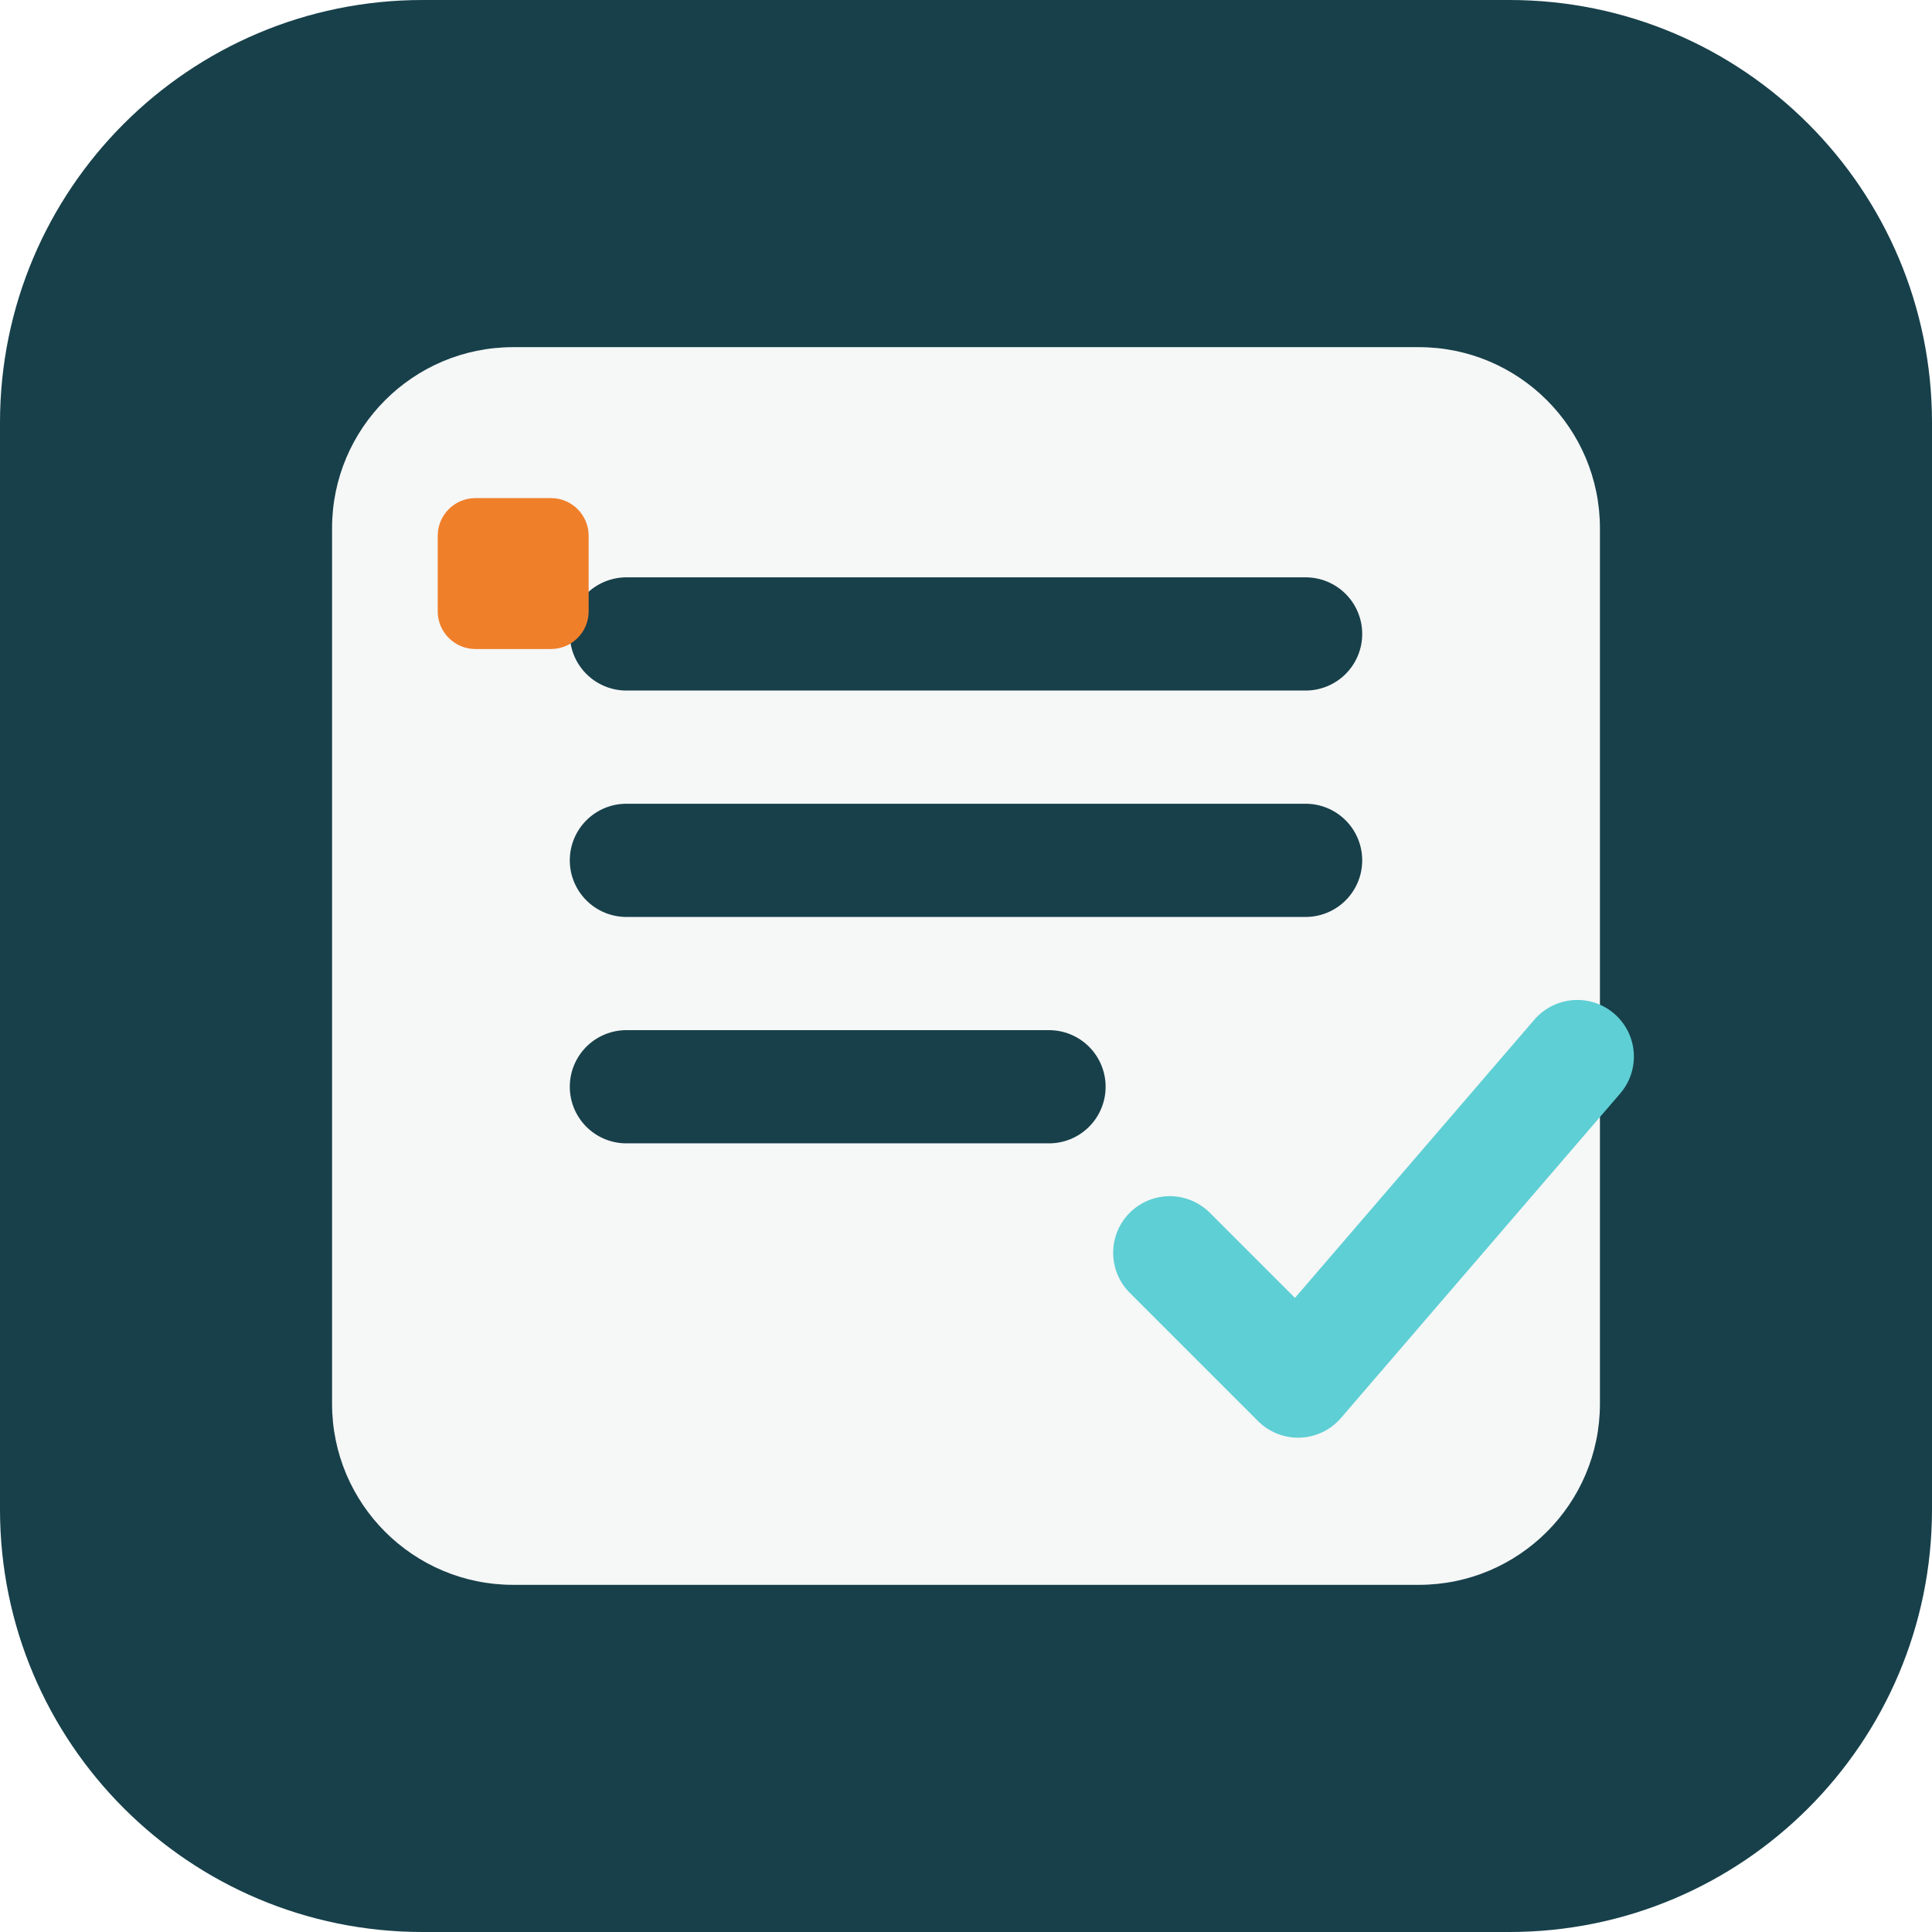
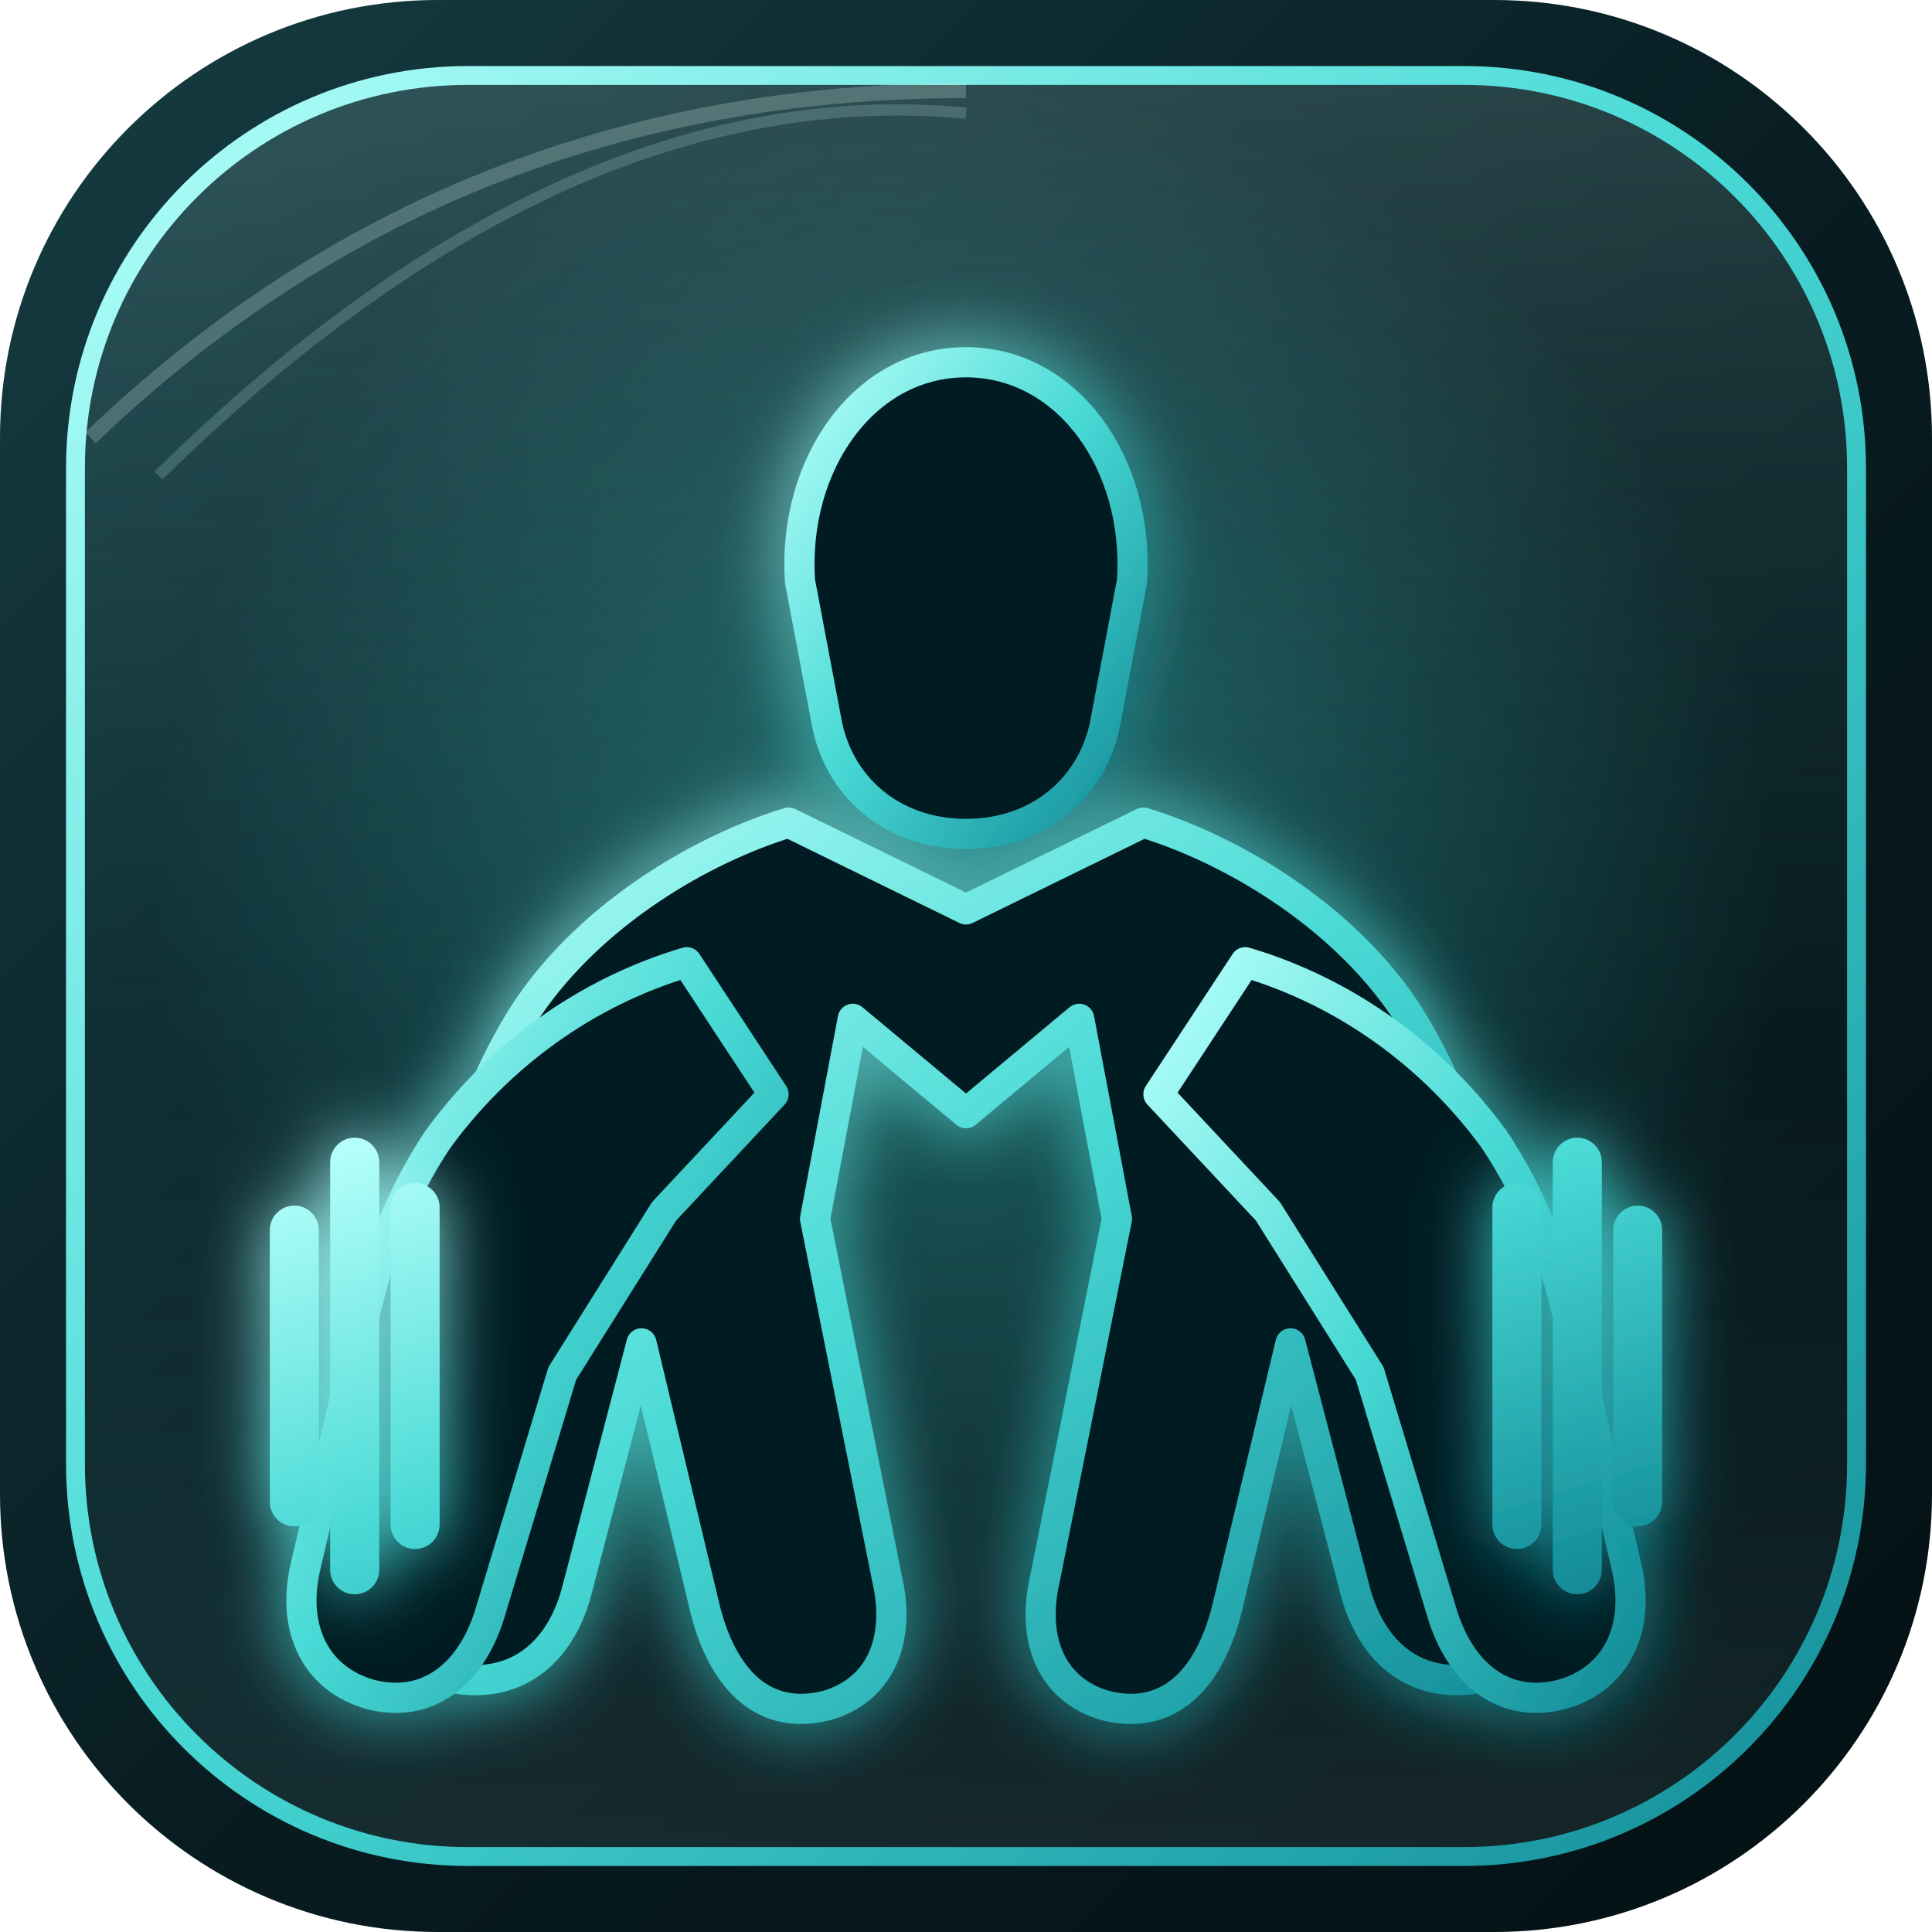
<svg xmlns="http://www.w3.org/2000/svg" viewBox="0 0 512 512">
-   <rect width="512" height="512" rx="112" fill="#17404a" />
-   <rect x="88" y="92" width="336" height="328" rx="48" fill="#f6f7f7" />
-   <path d="M166 168h180M166 228h180M166 288h112" fill="none" stroke="#17404a" stroke-width="30" stroke-linecap="round" />
-   <path d="M310 332l34 34 74-86" fill="none" stroke="#5ecfd4" stroke-width="30" stroke-linecap="round" stroke-linejoin="round" />
-   <rect x="116" y="132" width="40" height="40" rx="10" fill="#f07f2a" />
+   <defs>
+     <linearGradient id="bg" x1="0" y1="0" x2="1" y2="1">
+       <stop stop-color="#153d43" />
+       <stop offset=".55" stop-color="#071b20" />
+       <stop offset="1" stop-color="#041114" />
+     </linearGradient>
+     <linearGradient id="edge" x1="0" y1="0" x2="1" y2="1">
+       <stop stop-color="#b5fffa" />
+       <stop offset=".48" stop-color="#48d9d5" />
+       <stop offset="1" stop-color="#138c98" />
+     </linearGradient>
+     <radialGradient id="halo">
+       <stop stop-color="#41dcd5" stop-opacity=".38" />
+       <stop offset="1" stop-color="#41dcd5" stop-opacity="0" />
+     </radialGradient>
+     <filter id="glow" x="-60%" y="-60%" width="220%" height="220%">
+       <feGaussianBlur stdDeviation="9" result="b" />
+       <feMerge>
+         <feMergeNode in="b" />
+         <feMergeNode in="SourceGraphic" />
+       </feMerge>
+     </filter>
+     <linearGradient id="glass" x1="0" y1="0" x2="0" y2="1">
+       <stop stop-color="#d4fffc" stop-opacity=".15" />
+       <stop offset=".55" stop-color="#4ccdc9" stop-opacity=".025" />
+       <stop offset="1" stop-color="#d4fffc" stop-opacity=".08" />
+     </linearGradient>
+   </defs>
+   <rect width="512" height="512" rx="116" fill="url(#bg)" />
+   <circle cx="256" cy="238" r="214" fill="url(#halo)" />
+   <rect x="20" y="20" width="472" height="472" rx="104" fill="url(#glass)" stroke="url(#edge)" stroke-width="5" />
+   <path d="M42 126Q150 20 256 30" fill="none" stroke="#d8fffc" stroke-opacity=".18" stroke-width="3" />
+   <g fill="#061b20" stroke="url(#edge)" stroke-width="8" stroke-linejoin="round" filter="url(#glow)">
+     <path d="M212 154c-2-31 17-58 44-58s46 27 44 58l-7 37c-3 17-17 30-37 30s-34-13-37-30z" />
+     <path d="M209 218c-23 7-52 24-69 49-14 21-24 52-30 89l-10 55c-3 18 7 32 22 34 16 2 27-8 31-24l17-65 17 71c5 19 16 29 32 25 14-4 20-17 16-34l-19-95 10-53 30 25 30-25 10 53-19 95c-4 17 2 30 16 34 16 4 27-6 32-25l17-71 17 65c4 16 15 26 31 24 15-2 25-16 22-34l-10-55c-6-37-16-68-30-89-17-25-46-42-69-49l-47 23z" />
+     <path d="M182 255c-27 8-50 25-66 47-10 15-16 31-20 49l-15 64c-4 17 3 30 17 34 15 4 27-5 32-22l19-63 27-43 29-31z" />
+     <path d="M330 255c27 8 50 25 66 47 10 15 16 31 20 49l15 64c4 17-3 30-17 34-15 4-27-5-32-22l-19-63-27-43-29-31z" />
+   </g>
+   <g fill="none" stroke="url(#edge)" stroke-linecap="round" stroke-linejoin="round" filter="url(#glow)">
+     <path d="M52 362h408" stroke-width="13" />
+     <path d="M78 326v72M94 308v108M110 320v84M434 326v72M418 308v108M402 320v84" stroke-width="13" />
+     <path d="M164 362h184" stroke-width="13" />
+   </g>
+   <path d="M24 116Q120 24 256 24" fill="none" stroke="#e4fffd" stroke-opacity=".22" stroke-width="4" />
</svg>
